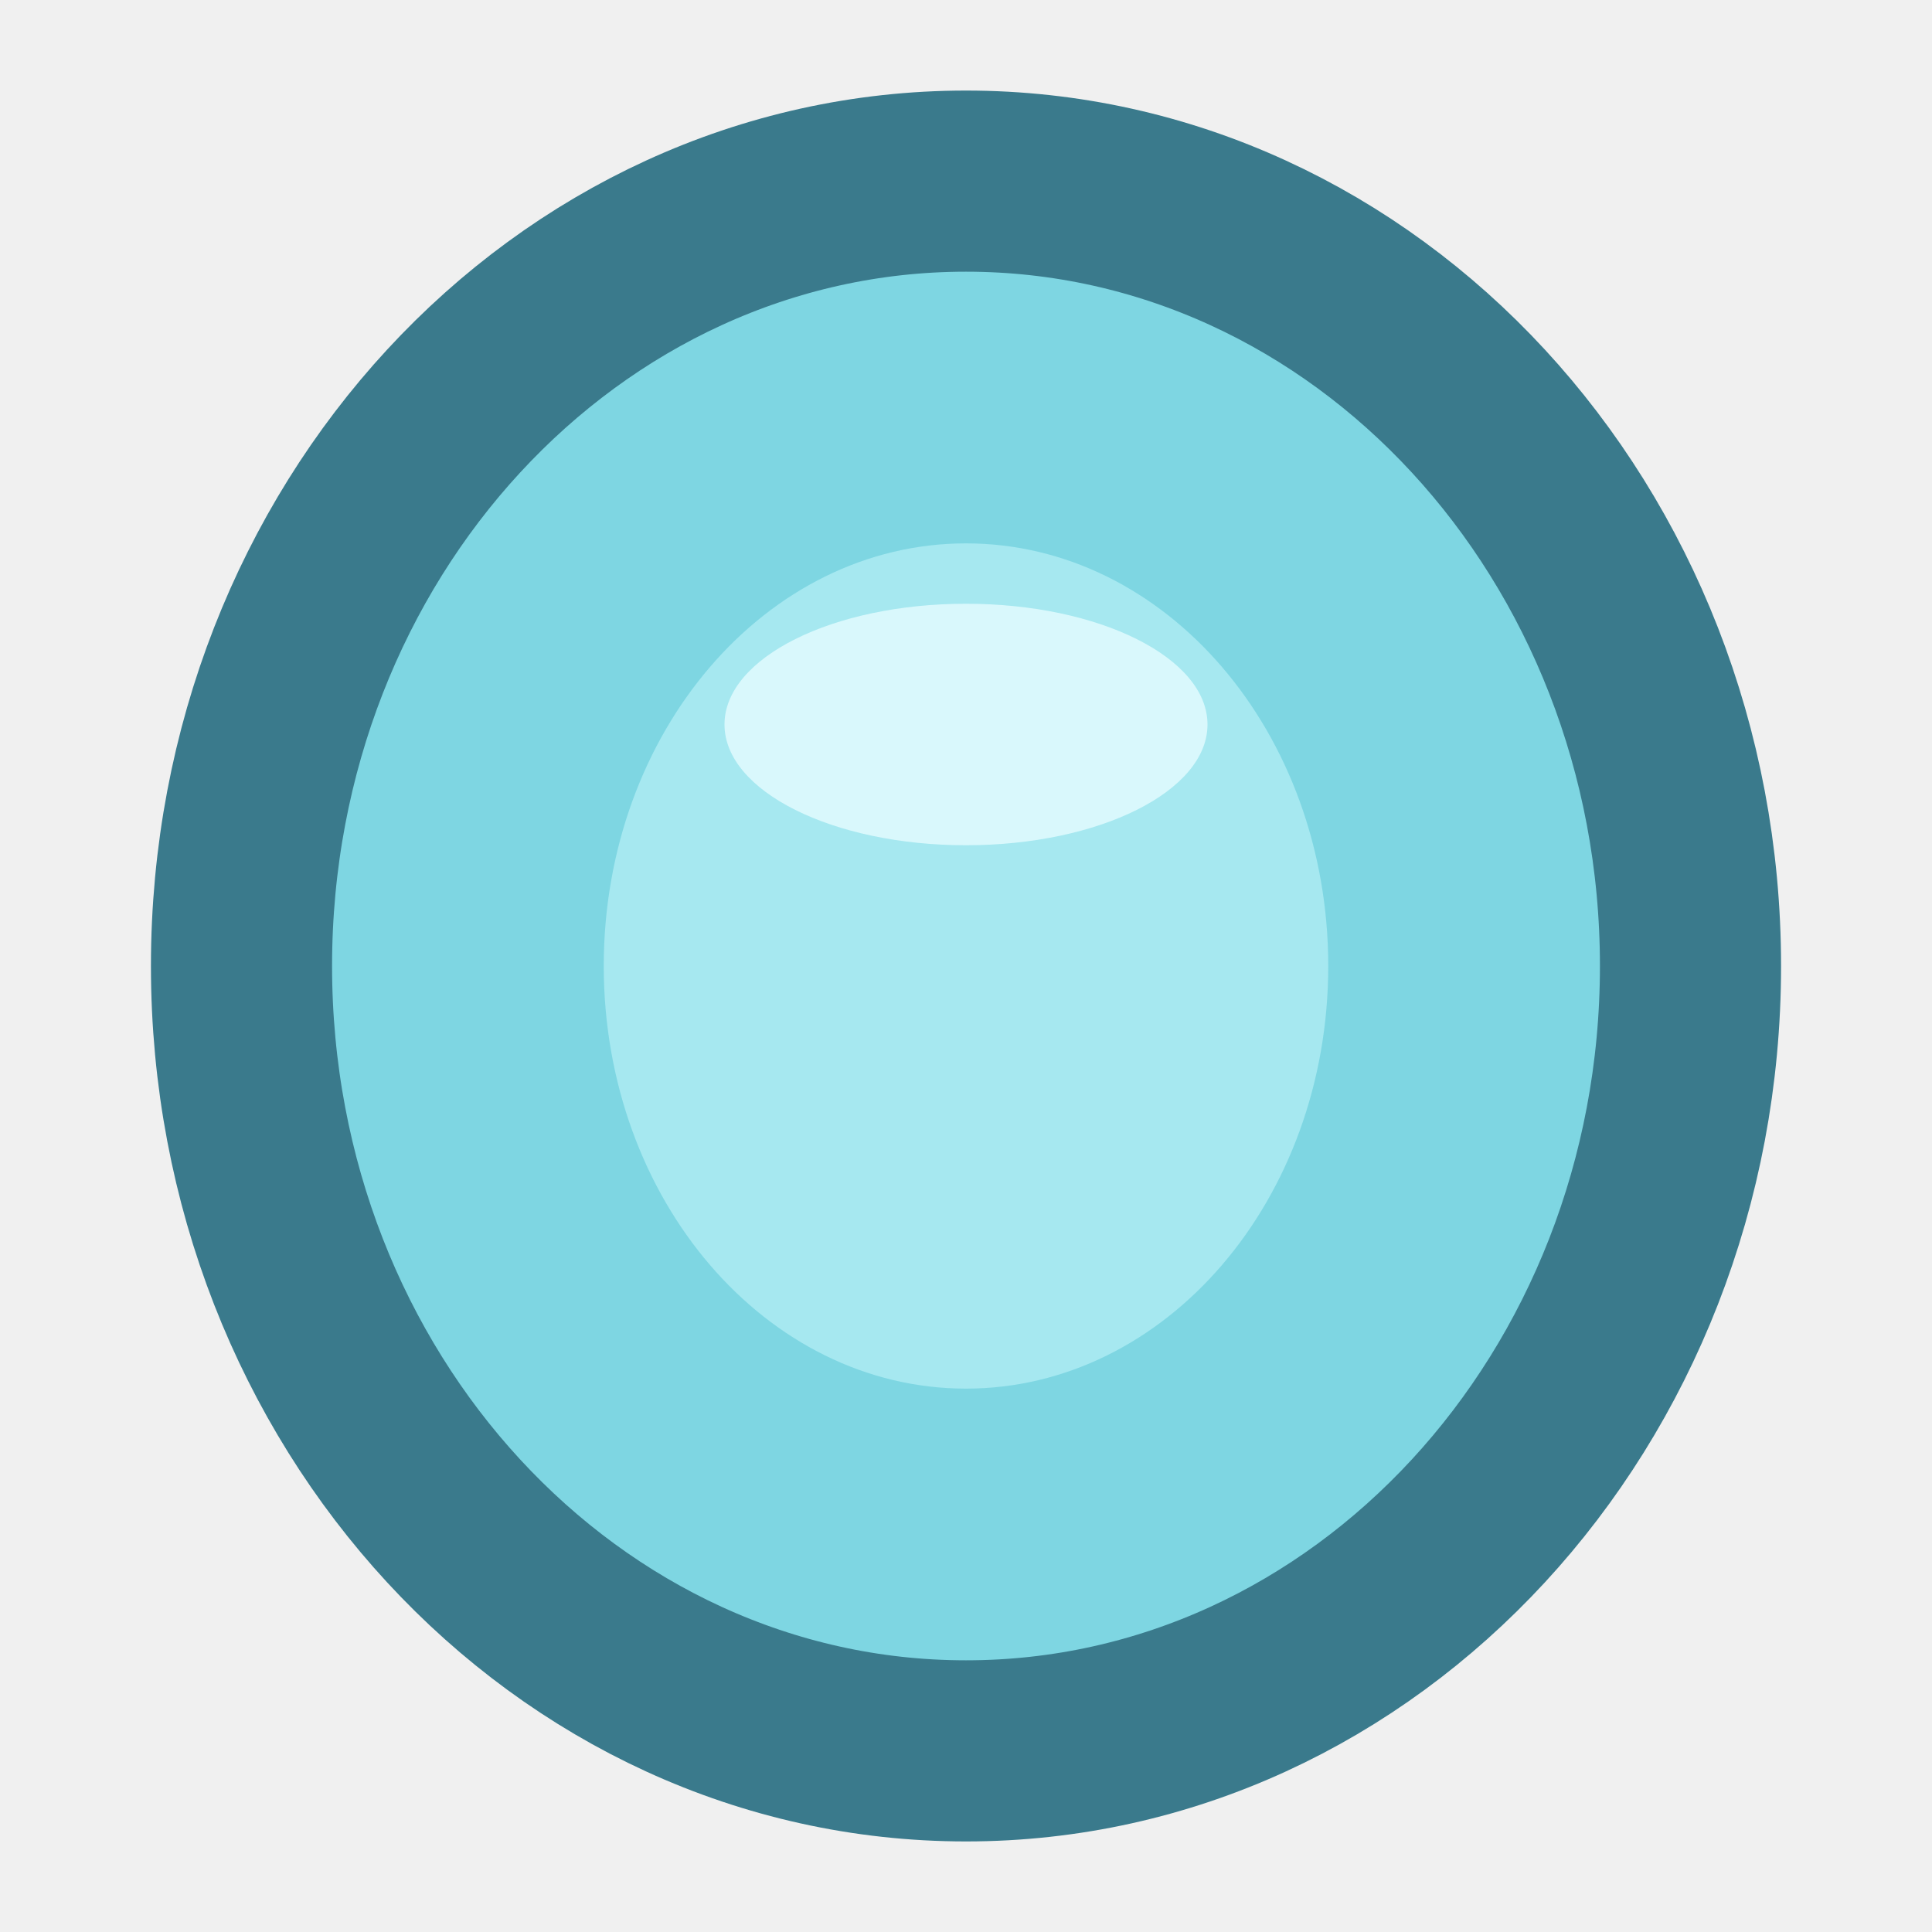
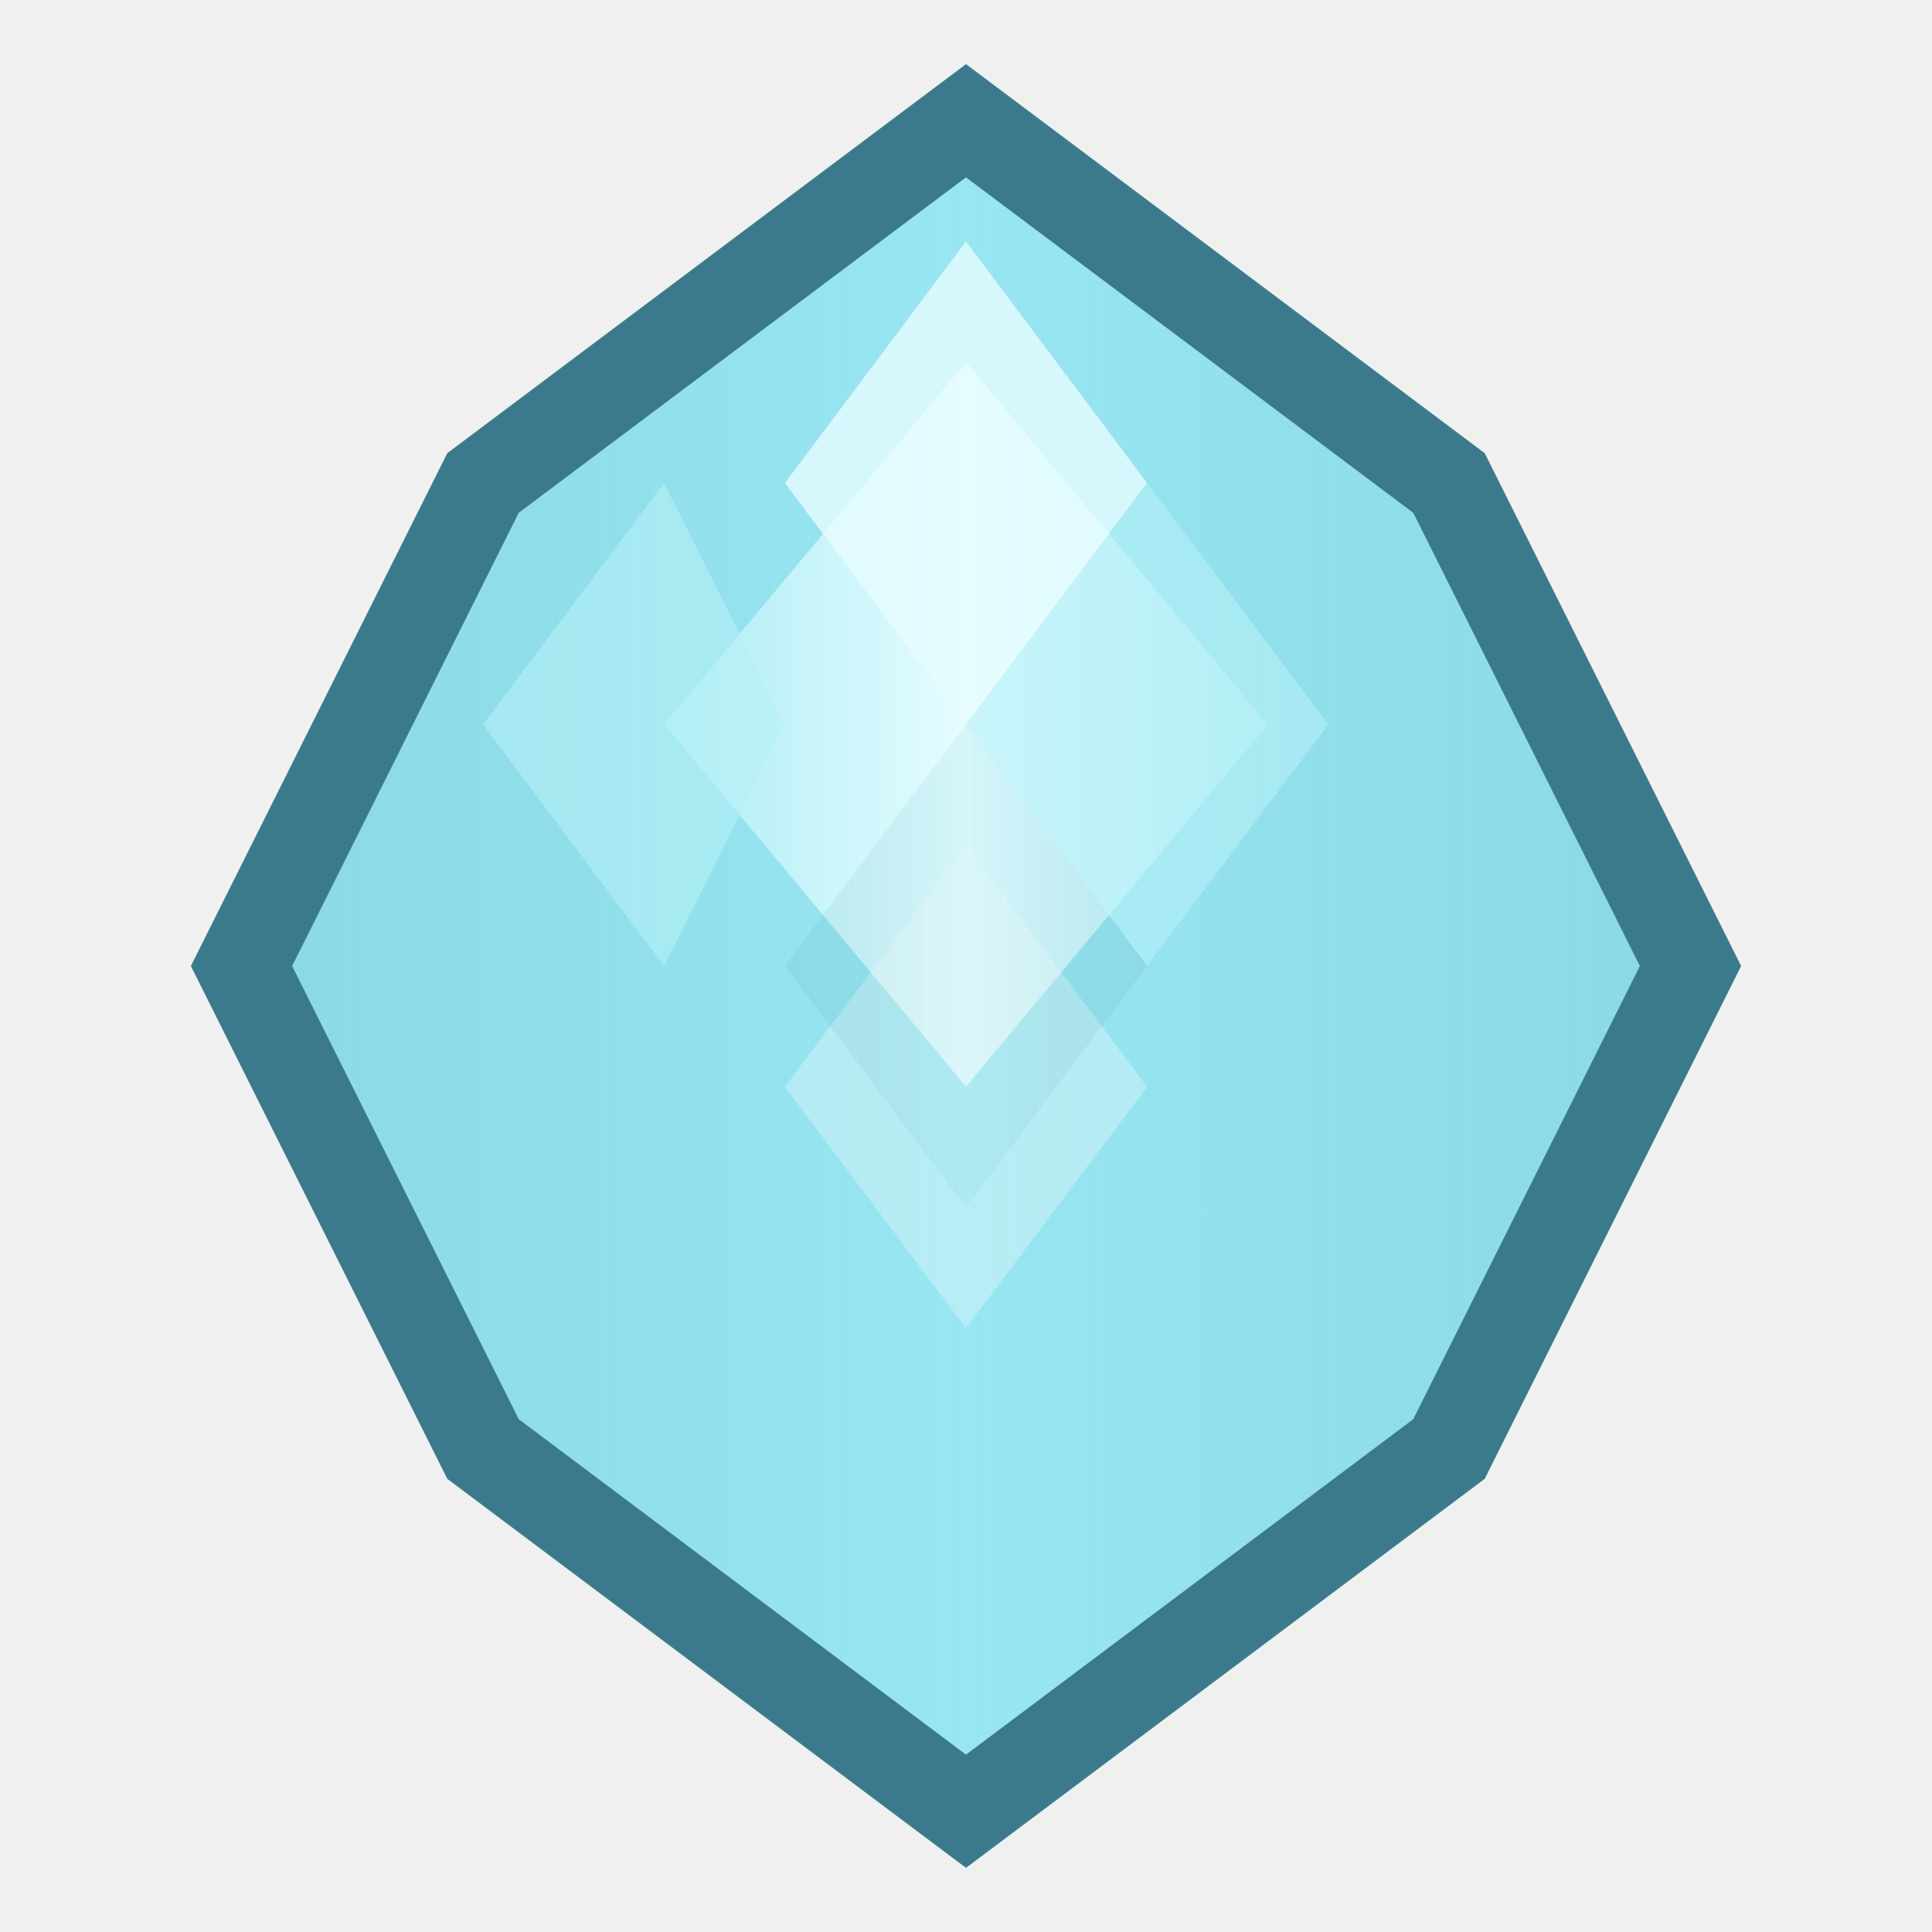
<svg xmlns="http://www.w3.org/2000/svg" width="32" height="32" viewBox="0 0 32 32" fill="none">
-   <ellipse cx="16" cy="16" rx="12" ry="13" fill="#7ED6E2" stroke="#3A7A8C" stroke-width="3" />
-   <ellipse cx="16" cy="16" rx="6" ry="7" fill="#B6F0F7" opacity="0.7" />
-   <ellipse cx="16" cy="12" rx="4" ry="2" fill="#E6FCFF" opacity="0.8" />
+   <path d="M16 2L24 8L28 16L24 24L16 30L8 24L4 16L8 8L16 2Z" fill="url(#mediumGemGradient)" stroke="#3A7A8C" stroke-width="1.5" />
+   <path d="M16 6L21 12L16 18L11 12L16 6Z" fill="url(#mediumGemInnerGradient)" />
+   <path d="M16 4L19 8L16 12L13 8L16 4Z" fill="#E6FCFF" opacity="0.8" />
+   <path d="M19 8L22 12L19 16L16 12L19 8Z" fill="#B6F0F7" opacity="0.6" />
+   <path d="M11 8L13 12L11 16L8 12L11 8Z" fill="#B6F0F7" opacity="0.6" />
+   <path d="M16 22L19 18L16 14L13 18L16 22Z" fill="#FFF" opacity="0.3" />
+   <path d="M16 12L19 16L16 20L13 16L16 12Z" fill="url(#mediumGemDetailGradient)" opacity="0.4" />
+   <defs>
+     <linearGradient id="mediumGemGradient" x1="4" y1="16" x2="28" y2="16" gradientUnits="userSpaceOnUse">
+       <stop stop-color="#7ED6E2" stop-opacity="0.9" />
+       <stop offset="0.5" stop-color="#98E6F2" stop-opacity="1" />
+       <stop offset="1" stop-color="#7ED6E2" stop-opacity="0.9" />
+     </linearGradient>
+     <linearGradient id="mediumGemInnerGradient" x1="11" y1="12" x2="21" y2="12" gradientUnits="userSpaceOnUse">
+       <stop stop-color="#B6F0F7" stop-opacity="0.8" />
+       <stop offset="0.5" stop-color="#E6FCFF" stop-opacity="1" />
+       <stop offset="1" stop-color="#B6F0F7" stop-opacity="0.8" />
+     </linearGradient>
+     <linearGradient id="mediumGemDetailGradient" x1="13" y1="16" x2="19" y2="16" gradientUnits="userSpaceOnUse">
+       <stop stop-color="#3A7A8C" stop-opacity="0.2" />
+       <stop offset="0.5" stop-color="#7ED6E2" stop-opacity="0.4" />
+       <stop offset="1" stop-color="#3A7A8C" stop-opacity="0.2" />
+     </linearGradient>
+   </defs>
</svg>
